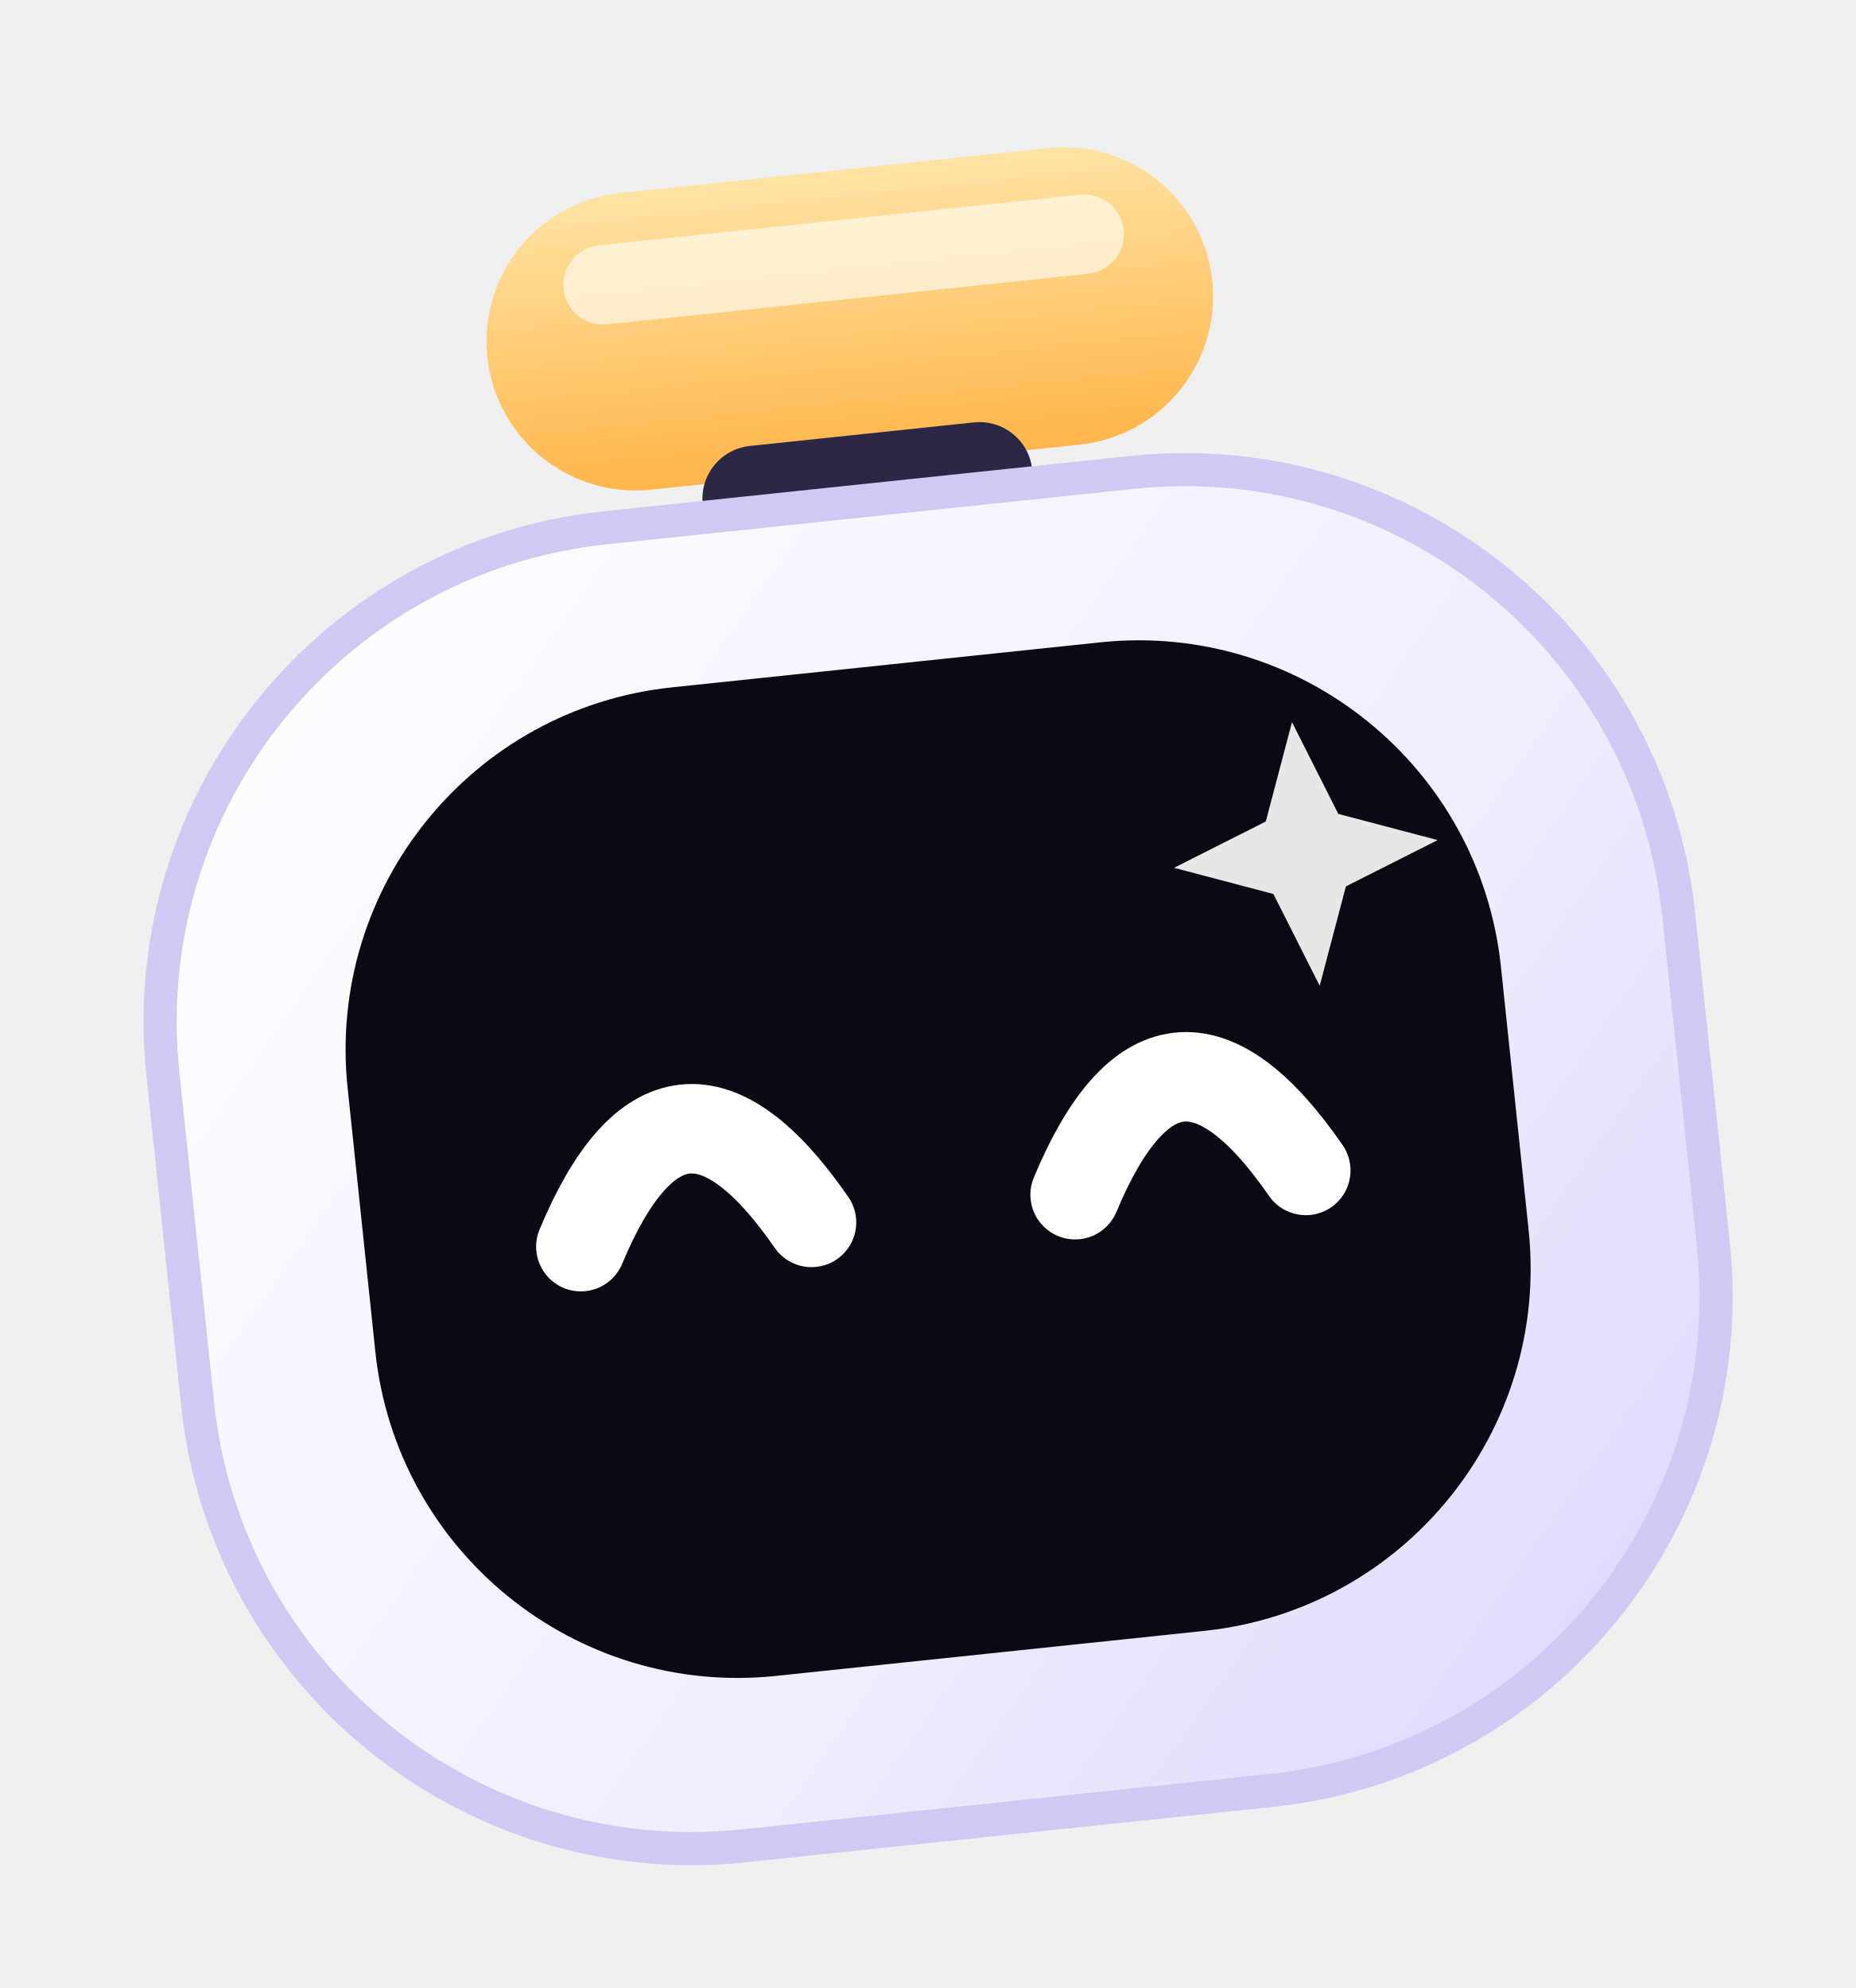
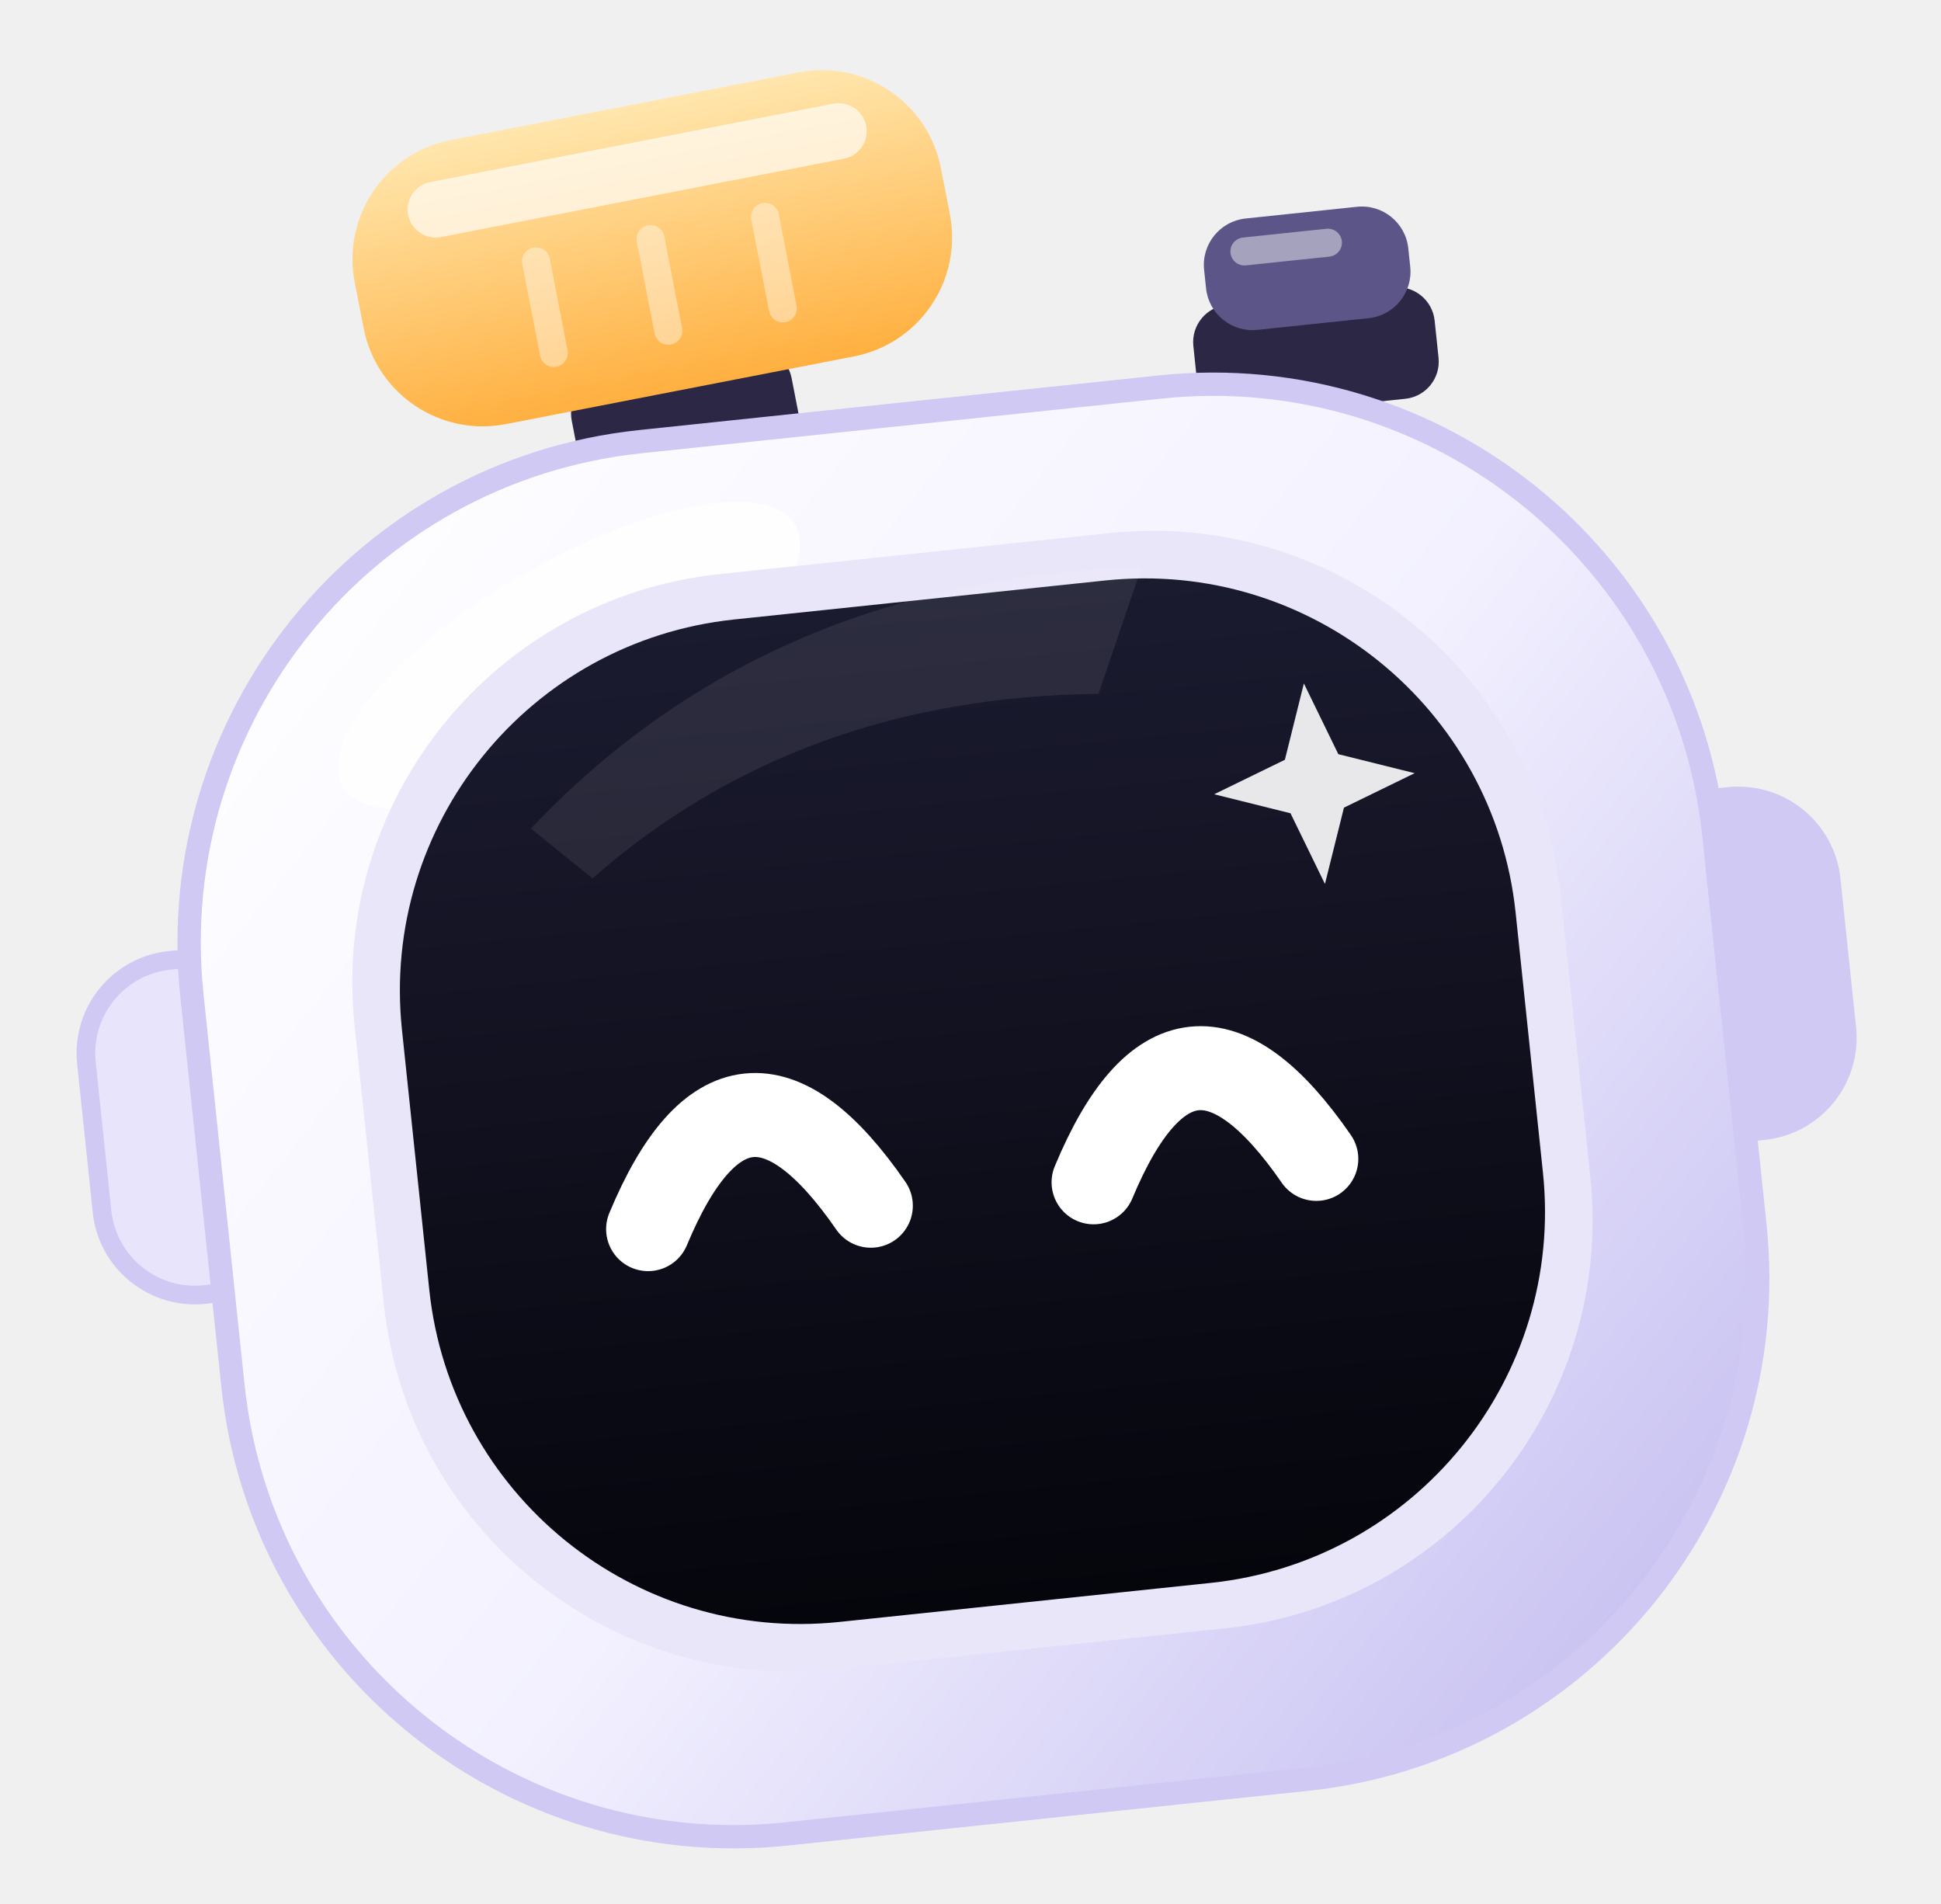
- <svg xmlns="http://www.w3.org/2000/svg" viewBox="4 2 56 60">
+ <svg xmlns="http://www.w3.org/2000/svg" viewBox="16 14 208 204">
  <defs>
-     <linearGradient id="mbody" x1="9" y1="17" x2="55" y2="57" gradientUnits="userSpaceOnUse">
+     <linearGradient id="mbody" x1="44" y1="60" x2="200" y2="214" gradientUnits="userSpaceOnUse">
      <stop offset="0" stop-color="#fff" />
-       <stop offset=".6" stop-color="#f0eeff" />
-       <stop offset="1" stop-color="#d9d4fb" />
+       <stop offset=".5" stop-color="#f3f1ff" />
+       <stop offset="1" stop-color="#bdb6ee" />
+     </linearGradient>
+     <linearGradient id="mscreen" x1="0" y1="0" x2="0" y2="1">
+       <stop offset="0" stop-color="#1b1b30" />
+       <stop offset="1" stop-color="#05050c" />
    </linearGradient>
    <linearGradient id="mlamp" x1="0" y1="0" x2="0" y2="1">
-       <stop offset="0" stop-color="#ffe3a3" />
-       <stop offset="1" stop-color="#ffb54a" />
+       <stop offset="0" stop-color="#ffe6ad" />
+       <stop offset="1" stop-color="#ffb040" />
    </linearGradient>
-     <linearGradient id="mbg" x1="0" y1="0" x2="64" y2="64" gradientUnits="userSpaceOnUse">
+     <linearGradient id="mbgd" x1="0" y1="0" x2="64" y2="64" gradientUnits="userSpaceOnUse">
      <stop offset="0" stop-color="#262650" />
      <stop offset="1" stop-color="#0b0b18" />
    </linearGradient>
    <linearGradient id="mbgl" x1="0" y1="0" x2="64" y2="64" gradientUnits="userSpaceOnUse">
      <stop offset="0" stop-color="#ffffff" />
      <stop offset="1" stop-color="#e6e3ff" />
    </linearGradient>
  </defs>
-   <g transform="rotate(-6 32 34)">
-     <rect x="21" y="7" width="22" height="9" rx="4.5" fill="url(#mlamp)" />
-     <rect x="23.5" y="8.5" width="17" height="2.4" rx="1.2" fill="#fff" opacity=".6" />
-     <rect x="27" y="15" width="10" height="4" rx="1.6" fill="#2b2744" />
-     <rect x="9" y="17" width="46" height="40" rx="15" fill="url(#mbody)" stroke="#cfc9f3" stroke-width="1" />
-     <rect x="14.5" y="22" width="35" height="30" rx="11" fill="#0a0a14" />
-     <path d="M21 38.5 q3.5 -6.4 7 0" fill="none" stroke="#fff" stroke-width="2.7" stroke-linecap="round" />
-     <path d="M36 38.5 q3.5 -6.4 7 0" fill="none" stroke="#fff" stroke-width="2.7" stroke-linecap="round" />
-     <path d="M0 -4 L1.1 -1.1 L4 0 L1.1 1.1 L0 4 L-1.1 1.1 L-4 0 L-1.1 -1.1 Z" transform="translate(44 29) scale(1)" fill="#fff" opacity=".9" />
+   <g transform="rotate(-6 120 130)">
+     <rect x="152" y="50" width="26" height="12" rx="4" fill="#2b2744" />
+     <rect x="154" y="41" width="22" height="12" rx="5" fill="#5b5588" />
+     <rect x="157" y="43" width="12" height="3" rx="1.5" fill="#fff" opacity=".45" />
+     <g transform="rotate(-5 96 44)">
+       <rect x="84" y="50" width="24" height="12" rx="4" fill="#2b2744" />
+       <rect x="64" y="22" width="64" height="31" rx="13" fill="url(#mlamp)" />
+       <rect x="71" y="26" width="50" height="6" rx="3" fill="#fff" opacity=".65" />
+       <rect x="82" y="35" width="3" height="13" rx="1.5" fill="#fff" opacity=".4" />
+       <rect x="94.5" y="35" width="3" height="13" rx="1.5" fill="#fff" opacity=".4" />
+       <rect x="107" y="35" width="3" height="13" rx="1.5" fill="#fff" opacity=".4" />
+     </g>
+     <rect x="26" y="108" width="22" height="36" rx="10" fill="#e7e4fb" stroke="#cfc9f3" stroke-width="2" />
+     <rect x="192" y="108" width="22" height="36" rx="10" fill="#cfc9f3" stroke="#cfc9f3" stroke-width="2" />
+     <rect x="38" y="58" width="164" height="150" rx="54" fill="url(#mbody)" stroke="#cfc9f3" stroke-width="2.5" />
+     <ellipse cx="82" cy="80" rx="28" ry="10" fill="#fff" opacity=".85" transform="rotate(-24 82 80)" />
+     <rect x="55" y="73" width="130" height="118" rx="44" fill="#e9e6fa" />
+     <rect x="60" y="78" width="120" height="108" rx="40" fill="url(#mscreen)" />
+     <path d="M76 98 q28 -24 68 -21 l-6 13 q-32 -3 -56 14 z" fill="#fff" opacity=".08" />
+     <path d="M84 142 q12 -22 24 0" fill="none" stroke="#fff" stroke-width="9" stroke-linecap="round" />
+     <path d="M132 142 q12 -22 24 0" fill="none" stroke="#fff" stroke-width="9" stroke-linecap="round" />
+     <path d="M0 -12 L3.2 -3.2 L12 0 L3.2 3.2 L0 12 L-3.2 3.2 L-12 0 L-3.2 -3.2 Z" transform="translate(160 102) scale(.9)" fill="#fff" opacity=".9" />
  </g>
</svg>
